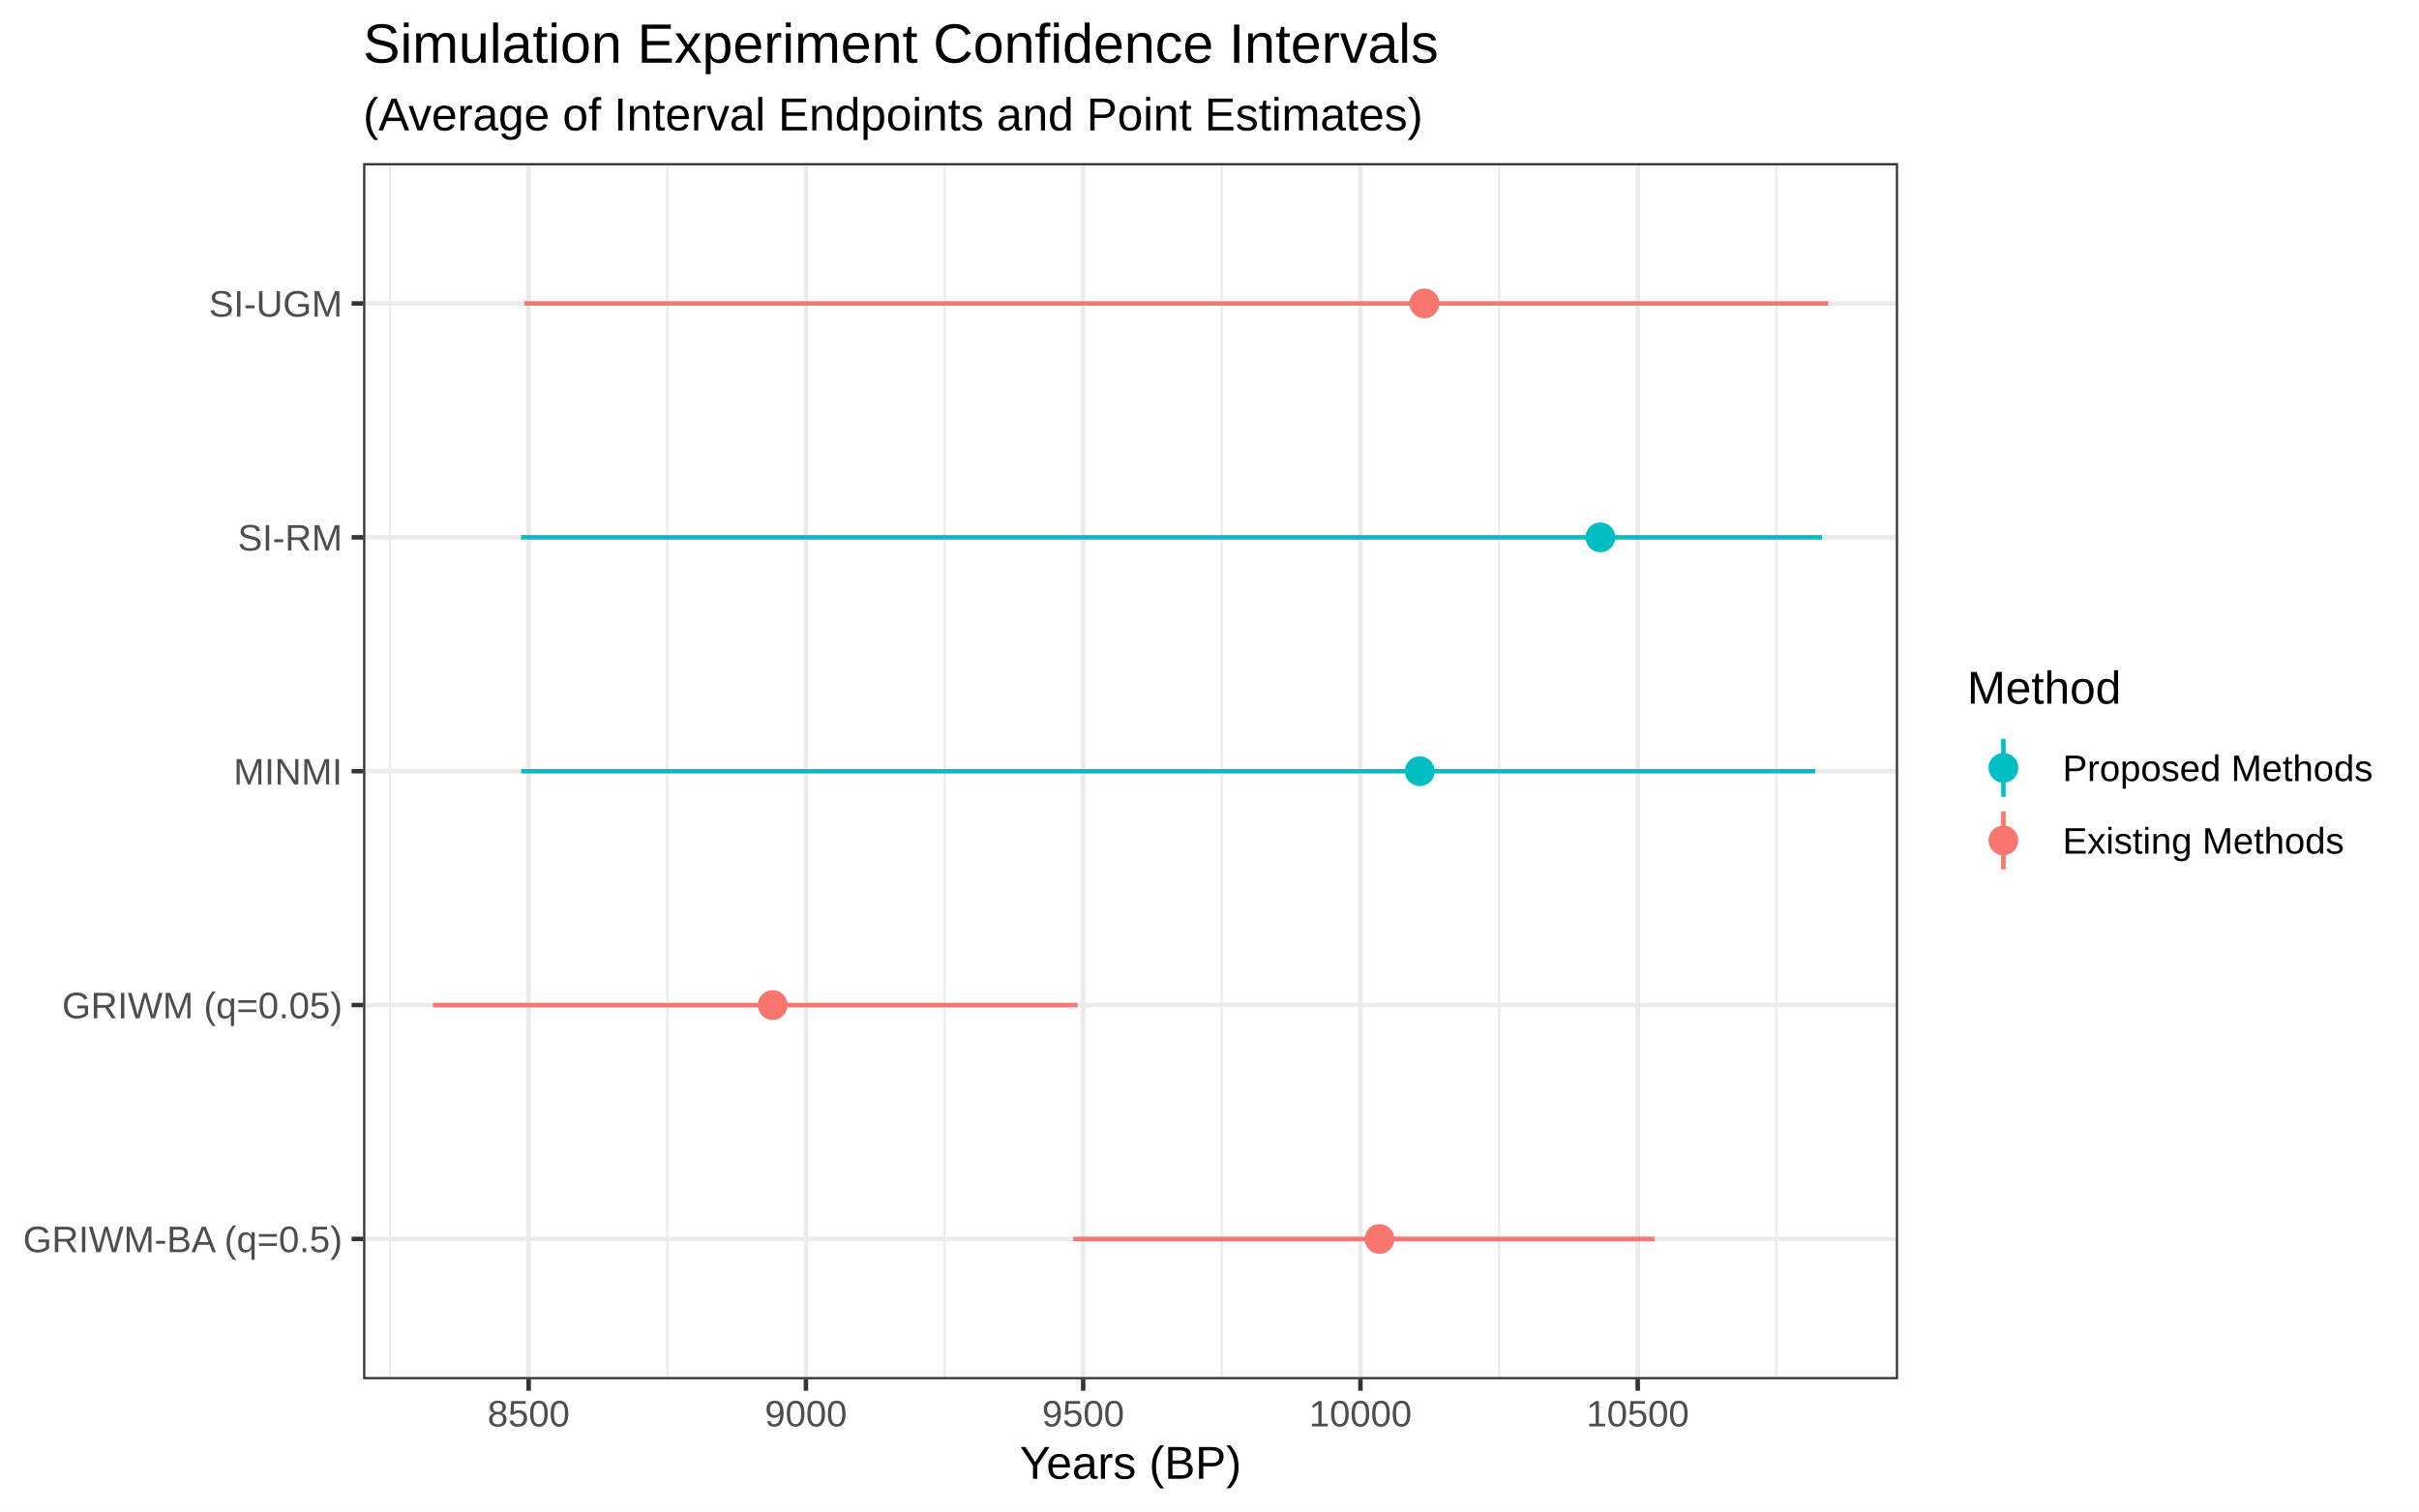
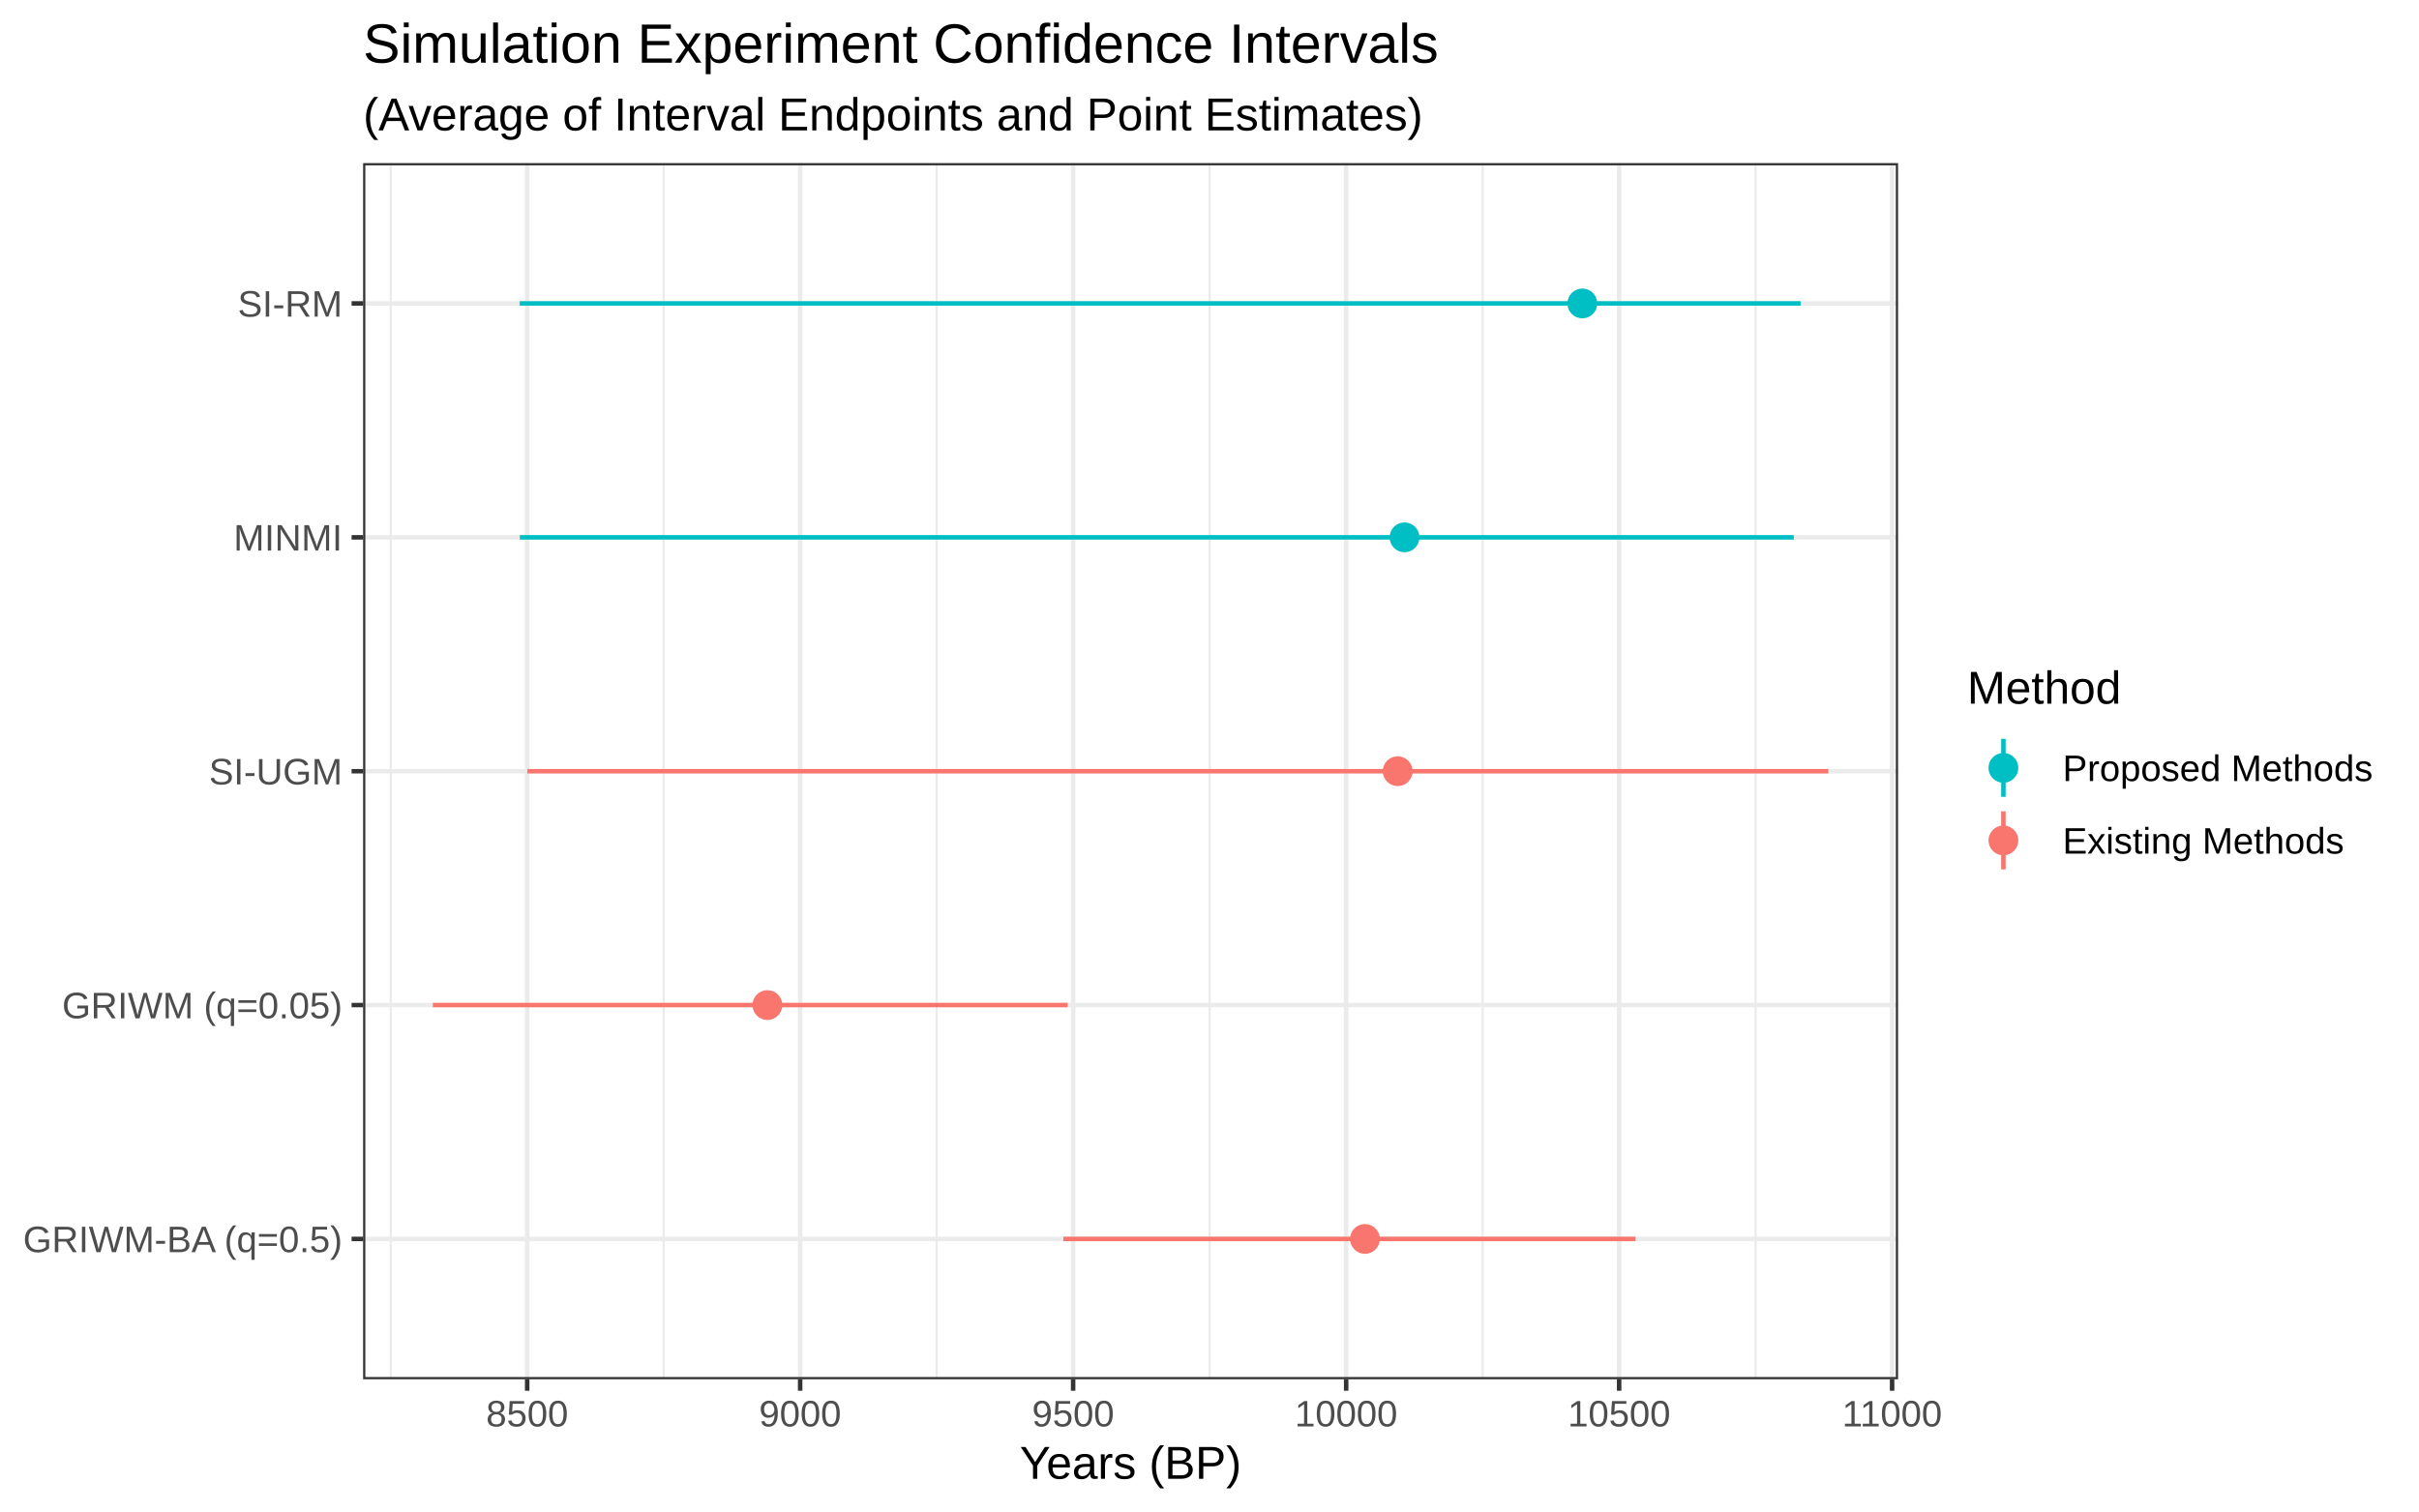
<svg xmlns="http://www.w3.org/2000/svg" class="svglite" width="576.00pt" height="360.00pt" viewBox="0 0 576.00 360.00">
  <defs>
    <style type="text/css">
    .svglite line, .svglite polyline, .svglite polygon, .svglite path, .svglite rect, .svglite circle {
      fill: none;
      stroke: #000000;
      stroke-linecap: round;
      stroke-linejoin: round;
      stroke-miterlimit: 10.00;
    }
    .svglite text {
      white-space: pre;
    }
  </style>
  </defs>
  <rect width="100%" height="100%" style="stroke: none; fill: #FFFFFF;" />
  <defs>
    <clipPath id="cpMC4wMHw1NzYuMDB8MC4wMHwzNjAuMDA=">
      <rect x="0.00" y="0.00" width="576.00" height="360.00" />
    </clipPath>
  </defs>
  <g clip-path="url(#cpMC4wMHw1NzYuMDB8MC4wMHwzNjAuMDA=)">
    <rect x="0" y="0.00" width="576.00" height="360.00" style="stroke-width: 1.07; stroke: #FFFFFF; fill: #FFFFFF;" />
  </g>
  <defs>
    <clipPath id="cpODYuNDZ8NDUxLjk2fDM4Ljg1fDMyOC41MA==">
      <rect x="86.46" y="38.85" width="365.50" height="289.65" />
    </clipPath>
  </defs>
  <g clip-path="url(#cpODYuNDZ8NDUxLjk2fDM4Ljg1fDMyOC41MA==)">
    <rect x="86.46" y="38.85" width="365.50" height="289.65" style="stroke-width: 1.07; stroke: none; fill: #FFFFFF;" />
-     <polyline points="92.87,328.50 92.87,38.85 " style="stroke-width: 0.53; stroke: #EBEBEB; stroke-linecap: butt;" />
-     <polyline points="158.89,328.50 158.89,38.85 " style="stroke-width: 0.53; stroke: #EBEBEB; stroke-linecap: butt;" />
-     <polyline points="224.91,328.50 224.91,38.85 " style="stroke-width: 0.53; stroke: #EBEBEB; stroke-linecap: butt;" />
-     <polyline points="290.93,328.50 290.93,38.85 " style="stroke-width: 0.53; stroke: #EBEBEB; stroke-linecap: butt;" />
-     <polyline points="356.96,328.50 356.96,38.85 " style="stroke-width: 0.53; stroke: #EBEBEB; stroke-linecap: butt;" />
-     <polyline points="422.98,328.50 422.98,38.85 " style="stroke-width: 0.53; stroke: #EBEBEB; stroke-linecap: butt;" />
+     <polyline points="93.03,328.50 93.03,38.85 " style="stroke-width: 0.53; stroke: #EBEBEB; stroke-linecap: butt;" />
+     <polyline points="158.03,328.50 158.03,38.85 " style="stroke-width: 0.53; stroke: #EBEBEB; stroke-linecap: butt;" />
+     <polyline points="223.03,328.50 223.03,38.85 " style="stroke-width: 0.53; stroke: #EBEBEB; stroke-linecap: butt;" />
+     <polyline points="288.04,328.50 288.04,38.85 " style="stroke-width: 0.53; stroke: #EBEBEB; stroke-linecap: butt;" />
+     <polyline points="353.04,328.50 353.04,38.85 " style="stroke-width: 0.53; stroke: #EBEBEB; stroke-linecap: butt;" />
+     <polyline points="418.04,328.50 418.04,38.85 " style="stroke-width: 0.53; stroke: #EBEBEB; stroke-linecap: butt;" />
    <polyline points="86.46,295.08 451.96,295.08 " style="stroke-width: 1.07; stroke: #EBEBEB; stroke-linecap: butt;" />
    <polyline points="86.46,239.38 451.96,239.38 " style="stroke-width: 1.07; stroke: #EBEBEB; stroke-linecap: butt;" />
    <polyline points="86.46,183.68 451.96,183.68 " style="stroke-width: 1.07; stroke: #EBEBEB; stroke-linecap: butt;" />
    <polyline points="86.46,127.98 451.96,127.98 " style="stroke-width: 1.07; stroke: #EBEBEB; stroke-linecap: butt;" />
    <polyline points="86.46,72.27 451.96,72.27 " style="stroke-width: 1.07; stroke: #EBEBEB; stroke-linecap: butt;" />
-     <polyline points="125.88,328.50 125.88,38.85 " style="stroke-width: 1.07; stroke: #EBEBEB; stroke-linecap: butt;" />
-     <polyline points="191.90,328.50 191.90,38.85 " style="stroke-width: 1.07; stroke: #EBEBEB; stroke-linecap: butt;" />
-     <polyline points="257.92,328.50 257.92,38.85 " style="stroke-width: 1.07; stroke: #EBEBEB; stroke-linecap: butt;" />
-     <polyline points="323.94,328.50 323.94,38.85 " style="stroke-width: 1.07; stroke: #EBEBEB; stroke-linecap: butt;" />
-     <polyline points="389.97,328.50 389.97,38.85 " style="stroke-width: 1.07; stroke: #EBEBEB; stroke-linecap: butt;" />
-     <line x1="255.56" y1="295.08" x2="393.94" y2="295.08" style="stroke-width: 1.07; stroke: #F8766D; stroke-linecap: butt;" />
-     <line x1="103.07" y1="239.38" x2="256.59" y2="239.38" style="stroke-width: 1.07; stroke: #F8766D; stroke-linecap: butt;" />
-     <line x1="124.84" y1="72.27" x2="435.34" y2="72.27" style="stroke-width: 1.07; stroke: #F8766D; stroke-linecap: butt;" />
-     <line x1="124.10" y1="183.68" x2="432.21" y2="183.68" style="stroke-width: 1.07; stroke: #00BFC4; stroke-linecap: butt;" />
-     <line x1="124.07" y1="127.98" x2="433.86" y2="127.98" style="stroke-width: 1.07; stroke: #00BFC4; stroke-linecap: butt;" />
-     <circle cx="328.49" cy="295.08" r="2.84" style="stroke-width: 1.42; stroke: #F8766D; fill: #F8766D;" />
-     <circle cx="183.98" cy="239.38" r="2.84" style="stroke-width: 1.42; stroke: #F8766D; fill: #F8766D;" />
-     <circle cx="339.16" cy="72.27" r="2.84" style="stroke-width: 1.42; stroke: #F8766D; fill: #F8766D;" />
-     <circle cx="338.06" cy="183.68" r="2.84" style="stroke-width: 1.42; stroke: #00BFC4; fill: #00BFC4;" />
-     <circle cx="381.07" cy="127.98" r="2.84" style="stroke-width: 1.42; stroke: #00BFC4; fill: #00BFC4;" />
+     <polyline points="125.53,328.50 125.53,38.85 " style="stroke-width: 1.07; stroke: #EBEBEB; stroke-linecap: butt;" />
+     <polyline points="190.53,328.50 190.53,38.85 " style="stroke-width: 1.07; stroke: #EBEBEB; stroke-linecap: butt;" />
+     <polyline points="255.53,328.50 255.53,38.85 " style="stroke-width: 1.07; stroke: #EBEBEB; stroke-linecap: butt;" />
+     <polyline points="320.54,328.50 320.54,38.85 " style="stroke-width: 1.07; stroke: #EBEBEB; stroke-linecap: butt;" />
+     <polyline points="385.54,328.50 385.54,38.85 " style="stroke-width: 1.07; stroke: #EBEBEB; stroke-linecap: butt;" />
+     <polyline points="450.54,328.50 450.54,38.85 " style="stroke-width: 1.07; stroke: #EBEBEB; stroke-linecap: butt;" />
+     <line x1="253.20" y1="295.08" x2="389.45" y2="295.08" style="stroke-width: 1.07; stroke: #F8766D; stroke-linecap: butt;" />
+     <line x1="103.07" y1="239.38" x2="254.22" y2="239.38" style="stroke-width: 1.07; stroke: #F8766D; stroke-linecap: butt;" />
+     <line x1="125.55" y1="183.68" x2="435.34" y2="183.68" style="stroke-width: 1.07; stroke: #F8766D; stroke-linecap: butt;" />
+     <line x1="123.78" y1="127.98" x2="427.13" y2="127.98" style="stroke-width: 1.07; stroke: #00BFC4; stroke-linecap: butt;" />
+     <line x1="123.75" y1="72.27" x2="428.75" y2="72.27" style="stroke-width: 1.07; stroke: #00BFC4; stroke-linecap: butt;" />
+     <circle cx="325.01" cy="295.08" r="2.84" style="stroke-width: 1.42; stroke: #F8766D; fill: #F8766D;" />
+     <circle cx="182.73" cy="239.38" r="2.84" style="stroke-width: 1.42; stroke: #F8766D; fill: #F8766D;" />
+     <circle cx="332.81" cy="183.68" r="2.84" style="stroke-width: 1.42; stroke: #F8766D; fill: #F8766D;" />
+     <circle cx="334.44" cy="127.98" r="2.84" style="stroke-width: 1.42; stroke: #00BFC4; fill: #00BFC4;" />
+     <circle cx="376.78" cy="72.27" r="2.84" style="stroke-width: 1.42; stroke: #00BFC4; fill: #00BFC4;" />
    <rect x="86.46" y="38.85" width="365.50" height="289.65" style="stroke-width: 1.07; stroke: #333333;" />
  </g>
  <g clip-path="url(#cpMC4wMHw1NzYuMDB8MC4wMHwzNjAuMDA=)">
    <text x="81.53" y="298.23" text-anchor="end" style="font-size: 8.80px;fill: #4D4D4D; font-family: &quot;Arial&quot;;" textLength="76.05px" lengthAdjust="spacingAndGlyphs">GRIWM-BA (q=0.5)</text>
    <text x="81.53" y="242.53" text-anchor="end" style="font-size: 8.80px;fill: #4D4D4D; font-family: &quot;Arial&quot;;" textLength="66.76px" lengthAdjust="spacingAndGlyphs">GRIWM (q=0.05)</text>
-     <text x="81.53" y="186.83" text-anchor="end" style="font-size: 8.80px;fill: #4D4D4D; font-family: &quot;Arial&quot;;" textLength="25.91px" lengthAdjust="spacingAndGlyphs">MINMI</text>
-     <text x="81.53" y="131.13" text-anchor="end" style="font-size: 8.80px;fill: #4D4D4D; font-family: &quot;Arial&quot;;" textLength="24.93px" lengthAdjust="spacingAndGlyphs">SI-RM</text>
-     <text x="81.53" y="75.42" text-anchor="end" style="font-size: 8.80px;fill: #4D4D4D; font-family: &quot;Arial&quot;;" textLength="31.77px" lengthAdjust="spacingAndGlyphs">SI-UGM</text>
+     <text x="81.53" y="186.83" text-anchor="end" style="font-size: 8.80px;fill: #4D4D4D; font-family: &quot;Arial&quot;;" textLength="31.77px" lengthAdjust="spacingAndGlyphs">SI-UGM</text>
+     <text x="81.53" y="131.13" text-anchor="end" style="font-size: 8.80px;fill: #4D4D4D; font-family: &quot;Arial&quot;;" textLength="25.91px" lengthAdjust="spacingAndGlyphs">MINMI</text>
+     <text x="81.53" y="75.42" text-anchor="end" style="font-size: 8.80px;fill: #4D4D4D; font-family: &quot;Arial&quot;;" textLength="24.93px" lengthAdjust="spacingAndGlyphs">SI-RM</text>
    <polyline points="83.72,295.08 86.46,295.08 " style="stroke-width: 1.07; stroke: #333333; stroke-linecap: butt;" />
    <polyline points="83.72,239.38 86.46,239.38 " style="stroke-width: 1.07; stroke: #333333; stroke-linecap: butt;" />
    <polyline points="83.72,183.68 86.46,183.68 " style="stroke-width: 1.07; stroke: #333333; stroke-linecap: butt;" />
    <polyline points="83.72,127.98 86.46,127.98 " style="stroke-width: 1.07; stroke: #333333; stroke-linecap: butt;" />
    <polyline points="83.72,72.27 86.46,72.27 " style="stroke-width: 1.07; stroke: #333333; stroke-linecap: butt;" />
-     <polyline points="125.88,331.24 125.88,328.50 " style="stroke-width: 1.07; stroke: #333333; stroke-linecap: butt;" />
-     <polyline points="191.90,331.24 191.90,328.50 " style="stroke-width: 1.07; stroke: #333333; stroke-linecap: butt;" />
-     <polyline points="257.92,331.24 257.92,328.50 " style="stroke-width: 1.07; stroke: #333333; stroke-linecap: butt;" />
-     <polyline points="323.94,331.24 323.94,328.50 " style="stroke-width: 1.07; stroke: #333333; stroke-linecap: butt;" />
-     <polyline points="389.97,331.24 389.97,328.50 " style="stroke-width: 1.07; stroke: #333333; stroke-linecap: butt;" />
-     <text x="125.88" y="339.74" text-anchor="middle" style="font-size: 8.80px;fill: #4D4D4D; font-family: &quot;Arial&quot;;" textLength="19.58px" lengthAdjust="spacingAndGlyphs">8500</text>
-     <text x="191.90" y="339.74" text-anchor="middle" style="font-size: 8.80px;fill: #4D4D4D; font-family: &quot;Arial&quot;;" textLength="19.58px" lengthAdjust="spacingAndGlyphs">9000</text>
-     <text x="257.92" y="339.74" text-anchor="middle" style="font-size: 8.80px;fill: #4D4D4D; font-family: &quot;Arial&quot;;" textLength="19.58px" lengthAdjust="spacingAndGlyphs">9500</text>
-     <text x="323.94" y="339.74" text-anchor="middle" style="font-size: 8.80px;fill: #4D4D4D; font-family: &quot;Arial&quot;;" textLength="24.48px" lengthAdjust="spacingAndGlyphs">10000</text>
-     <text x="389.97" y="339.74" text-anchor="middle" style="font-size: 8.80px;fill: #4D4D4D; font-family: &quot;Arial&quot;;" textLength="24.48px" lengthAdjust="spacingAndGlyphs">10500</text>
+     <polyline points="125.53,331.24 125.53,328.50 " style="stroke-width: 1.07; stroke: #333333; stroke-linecap: butt;" />
+     <polyline points="190.53,331.24 190.53,328.50 " style="stroke-width: 1.07; stroke: #333333; stroke-linecap: butt;" />
+     <polyline points="255.53,331.24 255.53,328.50 " style="stroke-width: 1.07; stroke: #333333; stroke-linecap: butt;" />
+     <polyline points="320.54,331.24 320.54,328.50 " style="stroke-width: 1.07; stroke: #333333; stroke-linecap: butt;" />
+     <polyline points="385.54,331.24 385.54,328.50 " style="stroke-width: 1.07; stroke: #333333; stroke-linecap: butt;" />
+     <polyline points="450.54,331.24 450.54,328.50 " style="stroke-width: 1.07; stroke: #333333; stroke-linecap: butt;" />
+     <text x="125.53" y="339.74" text-anchor="middle" style="font-size: 8.80px;fill: #4D4D4D; font-family: &quot;Arial&quot;;" textLength="19.58px" lengthAdjust="spacingAndGlyphs">8500</text>
+     <text x="190.53" y="339.74" text-anchor="middle" style="font-size: 8.80px;fill: #4D4D4D; font-family: &quot;Arial&quot;;" textLength="19.58px" lengthAdjust="spacingAndGlyphs">9000</text>
+     <text x="255.53" y="339.74" text-anchor="middle" style="font-size: 8.80px;fill: #4D4D4D; font-family: &quot;Arial&quot;;" textLength="19.58px" lengthAdjust="spacingAndGlyphs">9500</text>
+     <text x="320.54" y="339.74" text-anchor="middle" style="font-size: 8.80px;fill: #4D4D4D; font-family: &quot;Arial&quot;;" textLength="24.48px" lengthAdjust="spacingAndGlyphs">10000</text>
+     <text x="385.54" y="339.74" text-anchor="middle" style="font-size: 8.80px;fill: #4D4D4D; font-family: &quot;Arial&quot;;" textLength="24.48px" lengthAdjust="spacingAndGlyphs">10500</text>
+     <text x="450.54" y="339.74" text-anchor="middle" style="font-size: 8.80px;fill: #4D4D4D; font-family: &quot;Arial&quot;;" textLength="23.82px" lengthAdjust="spacingAndGlyphs">11000</text>
    <text x="269.21" y="352.20" text-anchor="middle" style="font-size: 11.00px; font-family: &quot;Arial&quot;;" textLength="52.80px" lengthAdjust="spacingAndGlyphs">Years (BP)</text>
    <rect x="462.92" y="153.08" width="107.60" height="61.19" style="stroke-width: 1.07; stroke: none; fill: #FFFFFF;" />
    <text x="468.40" y="167.60" style="font-size: 11.00px; font-family: &quot;Arial&quot;;" textLength="36.71px" lengthAdjust="spacingAndGlyphs">Method</text>
    <rect x="468.40" y="174.24" width="17.28" height="17.28" style="stroke-width: 1.07; stroke: none; fill: #FFFFFF;" />
    <line x1="477.04" y1="189.79" x2="477.04" y2="175.96" style="stroke-width: 1.07; stroke: #00BFC4; stroke-linecap: butt;" />
    <circle cx="477.04" cy="182.88" r="2.84" style="stroke-width: 1.42; stroke: #00BFC4; fill: #00BFC4;" />
    <rect x="468.40" y="191.52" width="17.28" height="17.28" style="stroke-width: 1.07; stroke: none; fill: #FFFFFF;" />
    <line x1="477.04" y1="207.07" x2="477.04" y2="193.24" style="stroke-width: 1.07; stroke: #F8766D; stroke-linecap: butt;" />
    <circle cx="477.04" cy="200.16" r="2.84" style="stroke-width: 1.42; stroke: #F8766D; fill: #F8766D;" />
    <text x="491.15" y="186.03" style="font-size: 8.80px; font-family: &quot;Arial&quot;;" textLength="73.89px" lengthAdjust="spacingAndGlyphs">Proposed Methods</text>
    <text x="491.15" y="203.31" style="font-size: 8.80px; font-family: &quot;Arial&quot;;" textLength="67.02px" lengthAdjust="spacingAndGlyphs">Existing Methods</text>
    <text x="86.46" y="31.05" style="font-size: 11.00px; font-family: &quot;Arial&quot;;" textLength="252.42px" lengthAdjust="spacingAndGlyphs">(Average of Interval Endpoints and Point Estimates)</text>
    <text x="86.46" y="14.93" style="font-size: 13.20px; font-family: &quot;Arial&quot;;" textLength="255.89px" lengthAdjust="spacingAndGlyphs">Simulation Experiment Confidence Intervals</text>
  </g>
</svg>
